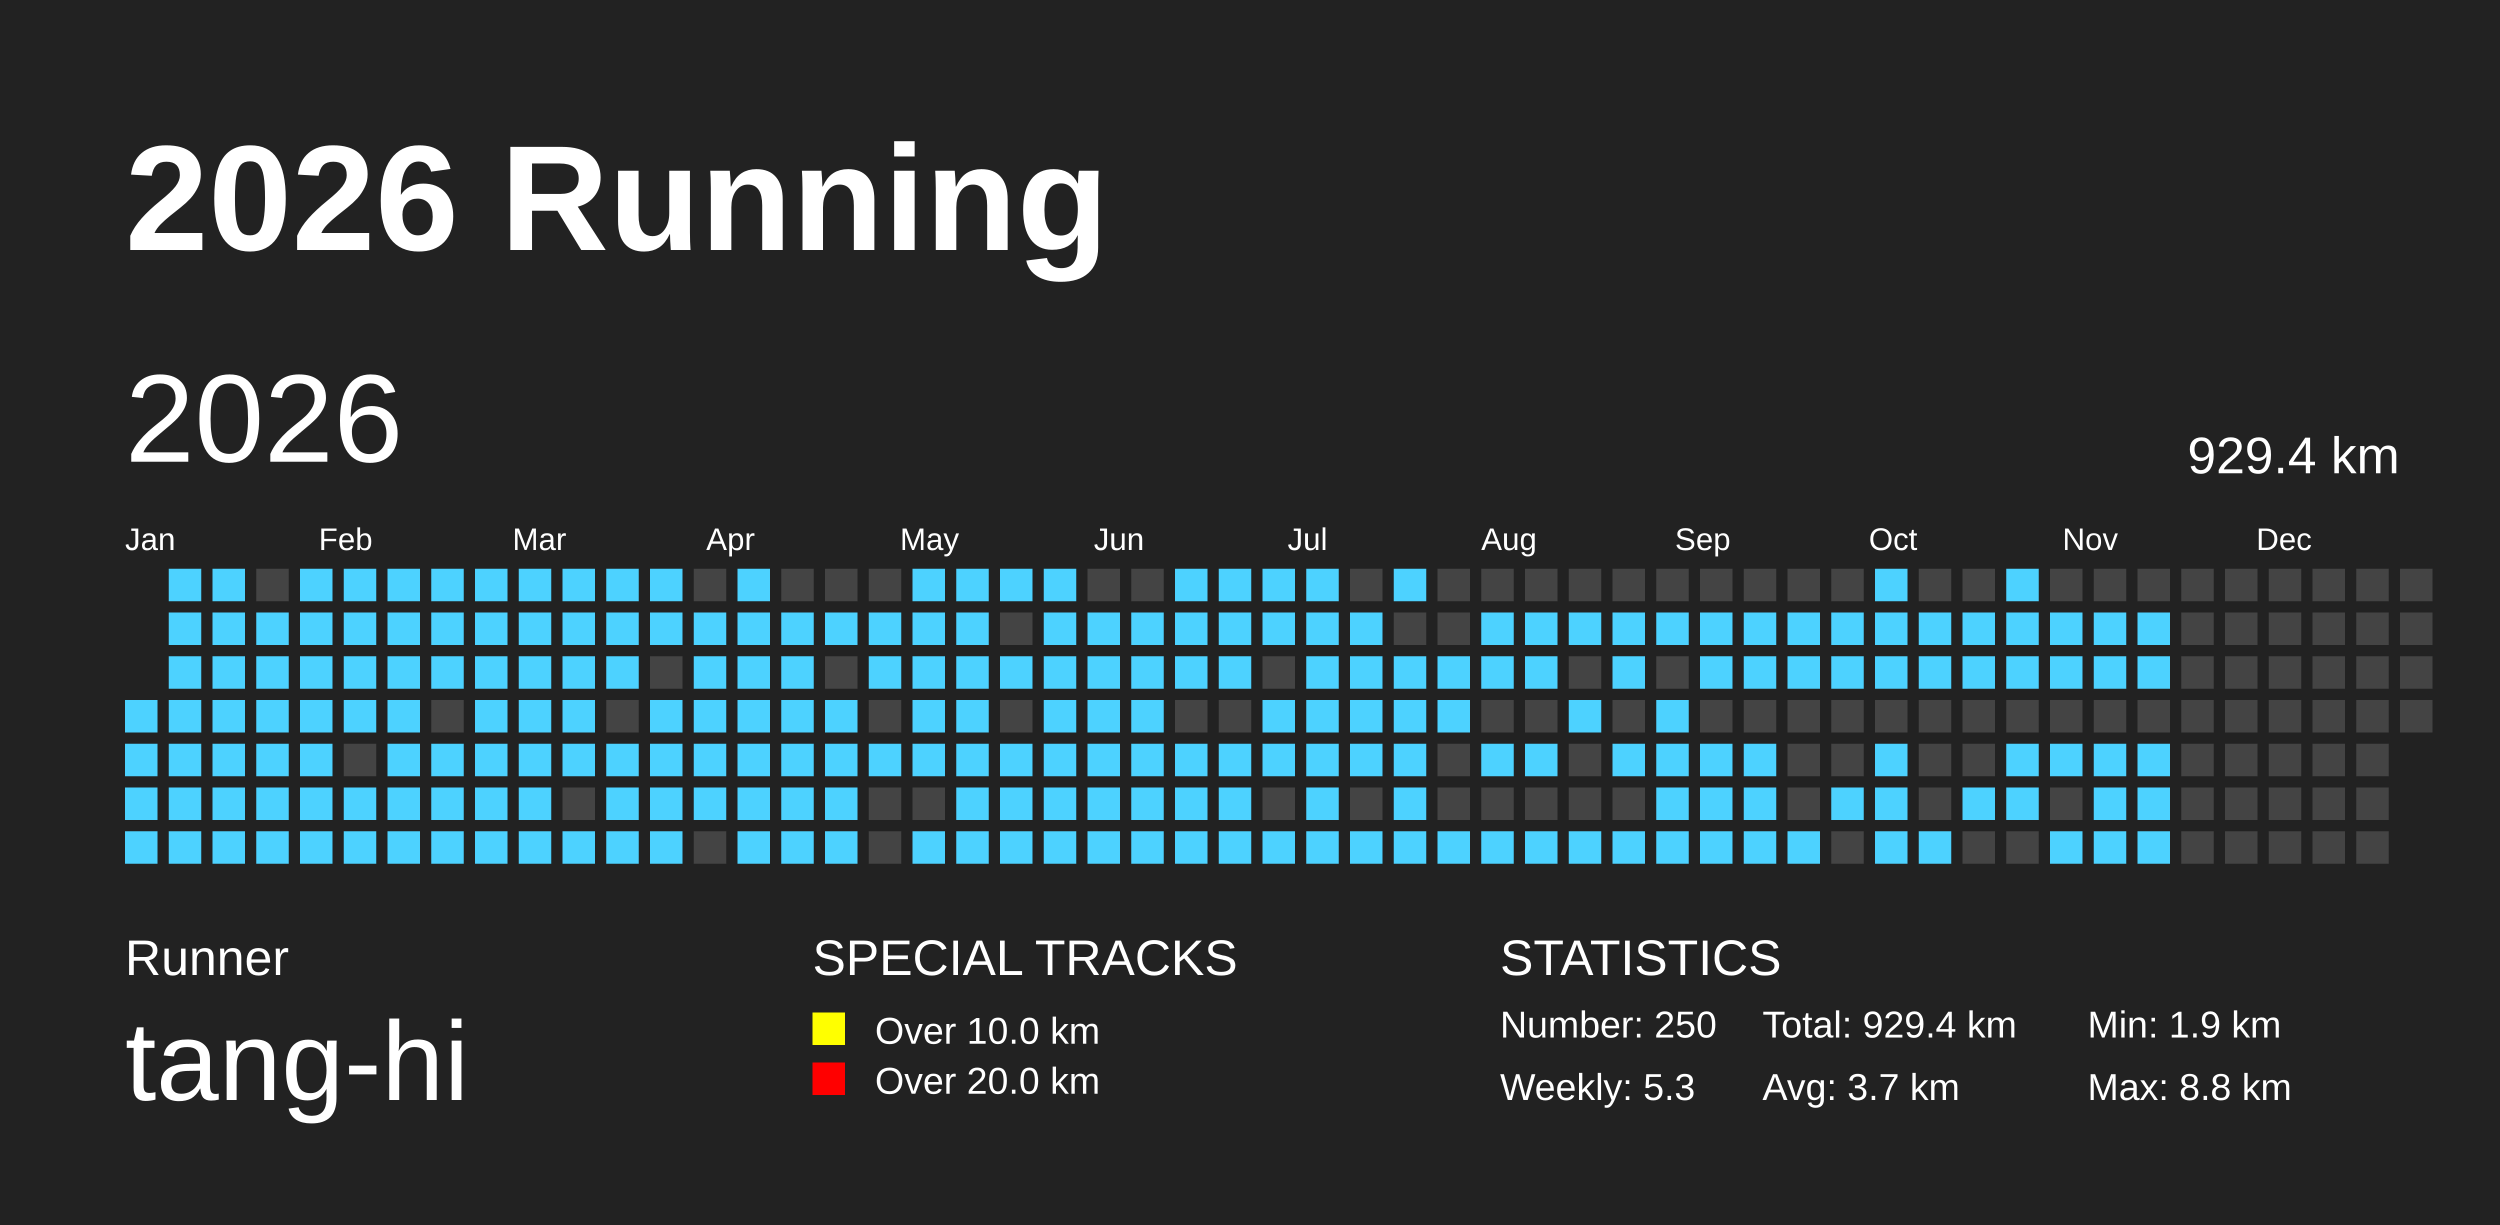
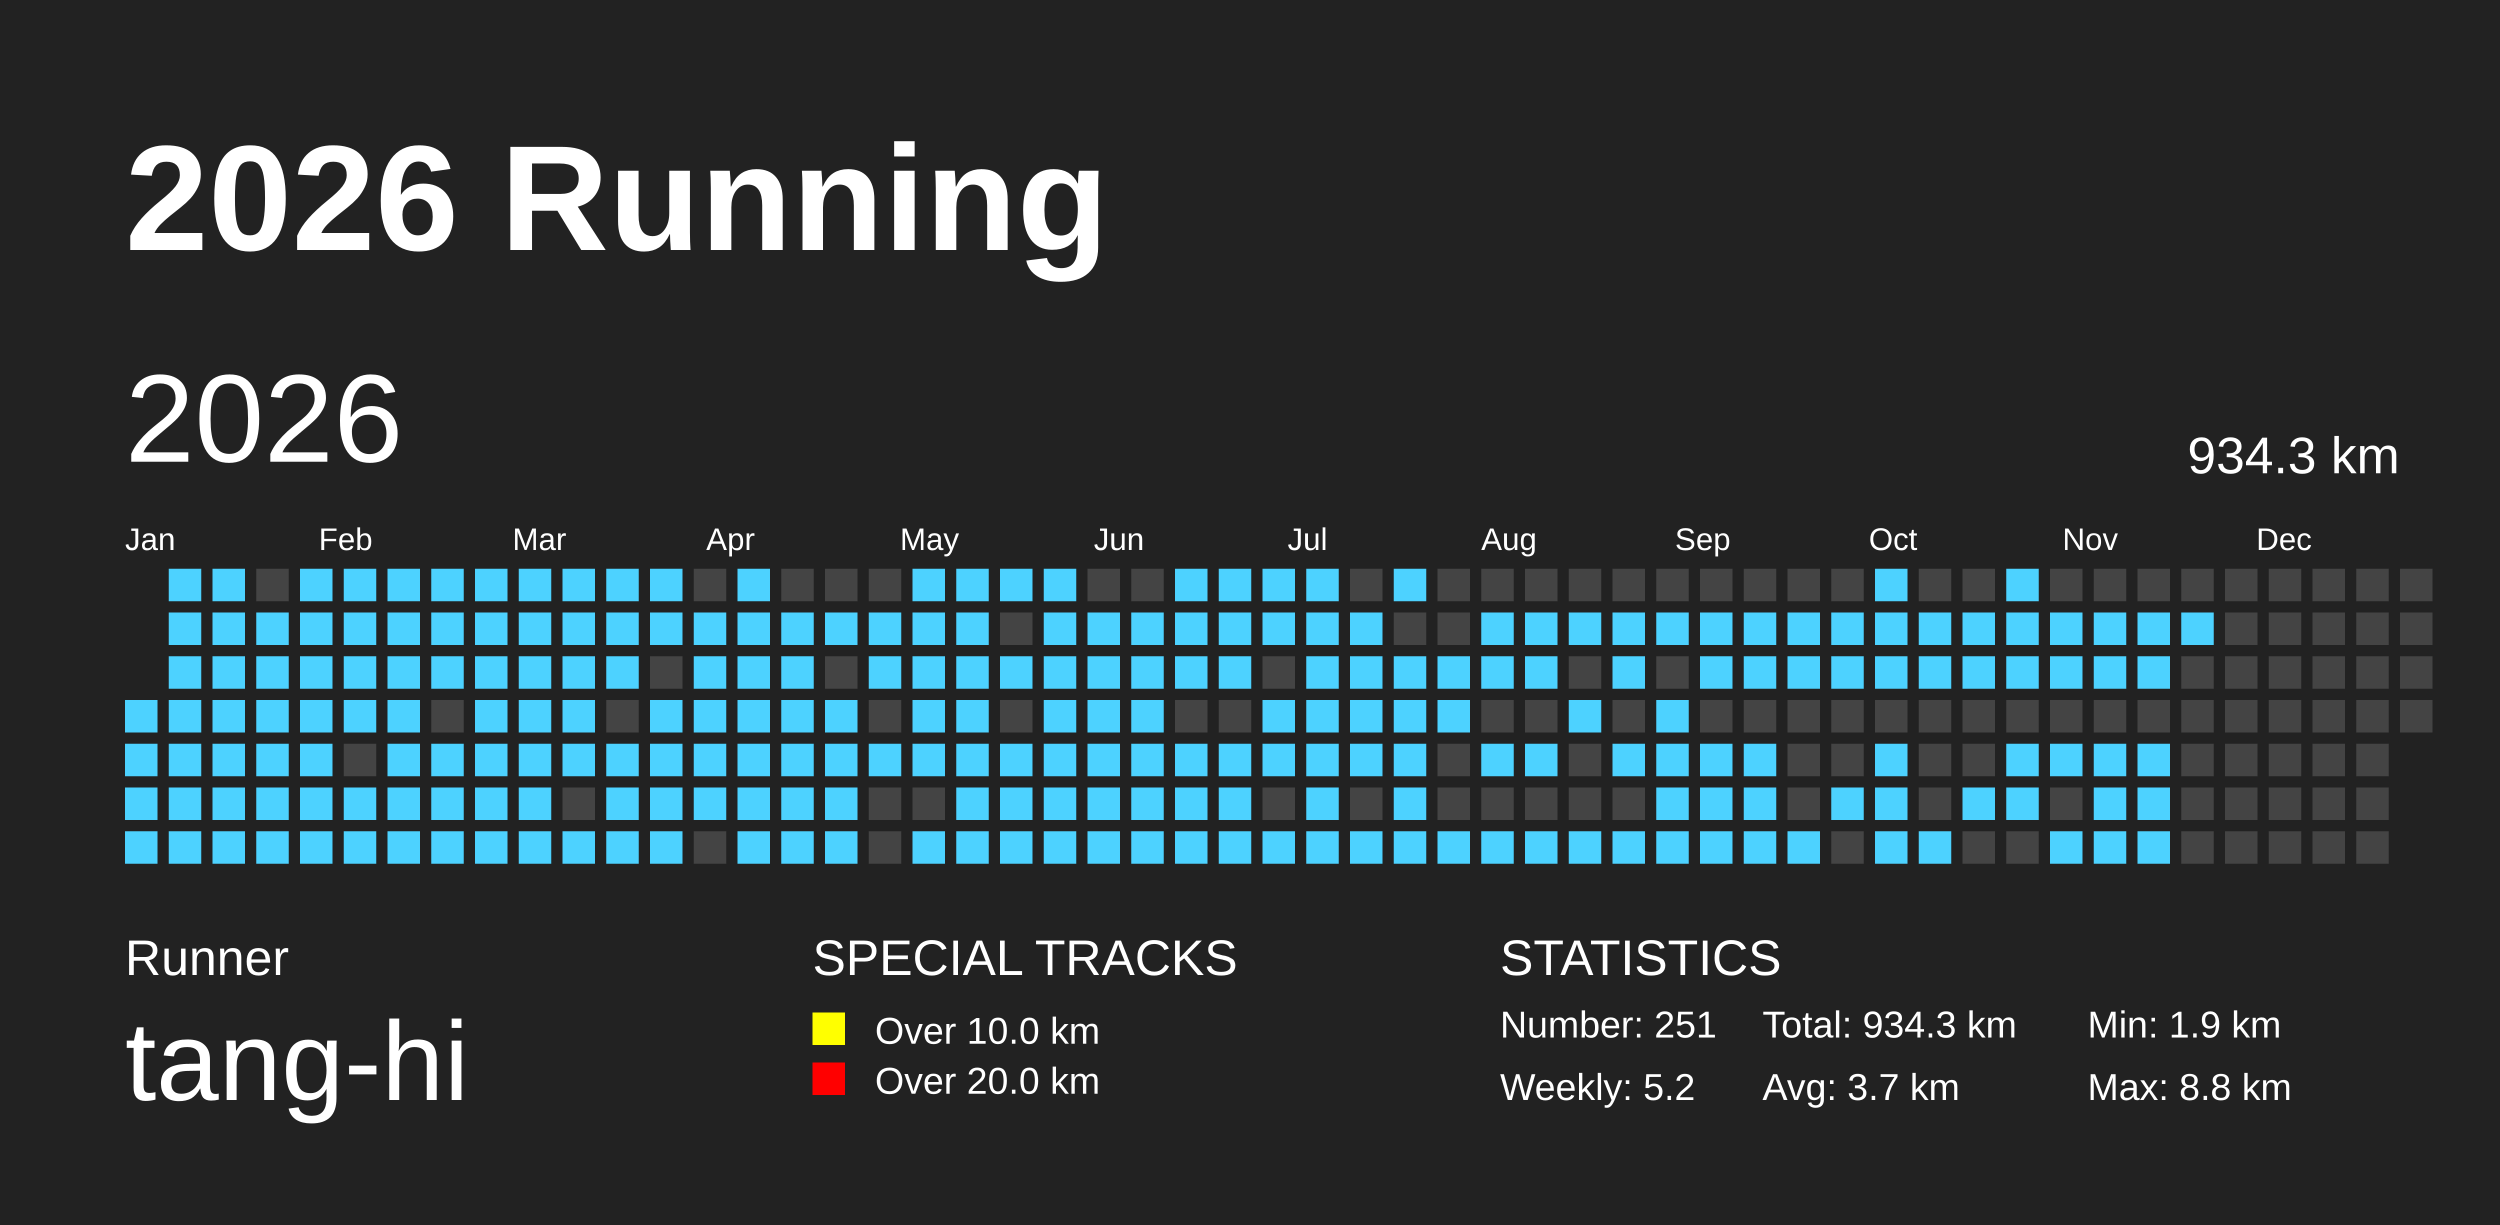
<svg xmlns="http://www.w3.org/2000/svg" baseProfile="full" height="98mm" version="1.1" viewBox="0,0,200,98" width="200mm">
  <defs />
  <rect fill="#222222" height="98" width="200" x="0" y="0" />
  <text fill="#FFFFFF" style="font-size:12px; font-family:Arial; font-weight:bold;" x="10" y="20">2026 Running</text>
  <text fill="#FFFFFF" style="font-size:4px; font-family:Arial" x="10" y="78">Runner</text>
  <text fill="#FFFFFF" style="font-size:9px; font-family:Arial" x="10" y="88">tang-hi</text>
  <text fill="#FFFFFF" style="font-size:4px; font-family:Arial" x="65" y="78">SPECIAL TRACKS</text>
  <rect fill="yellow" height="2.6" width="2.6" x="65" y="81" />
  <text fill="#FFFFFF" style="font-size:3px; font-family:Arial" x="70" y="83.5">Over 10.0 km</text>
  <rect fill="red" height="2.6" width="2.6" x="65" y="85" />
  <text fill="#FFFFFF" style="font-size:3px; font-family:Arial" x="70" y="87.5">Over 20.0 km</text>
  <text fill="#FFFFFF" style="font-size:4px; font-family:Arial" x="120" y="78">STATISTICS</text>
-   <text fill="#FFFFFF" style="font-size:3px; font-family:Arial" x="120" y="83">Number: 250</text>
-   <text fill="#FFFFFF" style="font-size:3px; font-family:Arial" x="120" y="88">Weekly: 5.3</text>
-   <text fill="#FFFFFF" style="font-size:3px; font-family:Arial" x="141" y="83">Total: 929.4 km</text>
+   <text fill="#FFFFFF" style="font-size:3px; font-family:Arial" x="120" y="83">Number: 251</text>
+   <text fill="#FFFFFF" style="font-size:3px; font-family:Arial" x="120" y="88">Weekly: 5.2</text>
+   <text fill="#FFFFFF" style="font-size:3px; font-family:Arial" x="141" y="83">Total: 934.3 km</text>
  <text fill="#FFFFFF" style="font-size:3px; font-family:Arial" x="141" y="88">Avg: 3.7 km</text>
  <text fill="#FFFFFF" style="font-size:3px; font-family:Arial" x="167" y="83">Min: 1.9 km</text>
  <text fill="#FFFFFF" style="font-size:3px; font-family:Arial" x="167" y="88">Max: 8.8 km</text>
  <text dominant-baseline="hanging" fill="#FFFFFF" style="font-size:10.0px; font-family:Arial;" x="10" y="30">2026</text>
-   <text dominant-baseline="hanging" fill="#FFFFFF" style="font-size:4.125px; font-family:Arial;" x="175" y="35">929.4 km</text>
+   <text dominant-baseline="hanging" fill="#FFFFFF" style="font-size:4.125px; font-family:Arial;" x="175" y="35">934.3 km</text>
  <text fill="#FFFFFF" style="font-size:2.5px; font-family:Arial" x="10.0" y="44">Jan</text>
  <text fill="#FFFFFF" style="font-size:2.5px; font-family:Arial" x="25.5" y="44">Feb</text>
  <text fill="#FFFFFF" style="font-size:2.5px; font-family:Arial" x="41.0" y="44">Mar</text>
  <text fill="#FFFFFF" style="font-size:2.5px; font-family:Arial" x="56.5" y="44">Apr</text>
  <text fill="#FFFFFF" style="font-size:2.5px; font-family:Arial" x="72.0" y="44">May</text>
  <text fill="#FFFFFF" style="font-size:2.5px; font-family:Arial" x="87.5" y="44">Jun</text>
  <text fill="#FFFFFF" style="font-size:2.5px; font-family:Arial" x="103.0" y="44">Jul</text>
  <text fill="#FFFFFF" style="font-size:2.5px; font-family:Arial" x="118.5" y="44">Aug</text>
  <text fill="#FFFFFF" style="font-size:2.5px; font-family:Arial" x="134.0" y="44">Sep</text>
  <text fill="#FFFFFF" style="font-size:2.5px; font-family:Arial" x="149.5" y="44">Oct</text>
  <text fill="#FFFFFF" style="font-size:2.5px; font-family:Arial" x="165.0" y="44">Nov</text>
  <text fill="#FFFFFF" style="font-size:2.5px; font-family:Arial" x="180.5" y="44">Dec</text>
  <rect fill="#4DD2FF" height="2.6" width="2.6" x="10.0" y="56.0" />
  <rect fill="#4DD2FF" height="2.6" width="2.6" x="10.0" y="59.5" />
  <rect fill="#4DD2FF" height="2.6" width="2.6" x="10.0" y="63.0" />
  <rect fill="#4DD2FF" height="2.6" width="2.6" x="10.0" y="66.5" />
  <rect fill="#4DD2FF" height="2.6" width="2.6" x="13.5" y="45.5" />
  <rect fill="#4DD2FF" height="2.6" width="2.6" x="13.5" y="49.0" />
  <rect fill="#4DD2FF" height="2.6" width="2.6" x="13.5" y="52.5" />
  <rect fill="#4DD2FF" height="2.6" width="2.6" x="13.5" y="56.0" />
  <rect fill="#4DD2FF" height="2.6" width="2.6" x="13.5" y="59.5" />
  <rect fill="#4DD2FF" height="2.6" width="2.6" x="13.5" y="63.0" />
  <rect fill="#4DD2FF" height="2.6" width="2.6" x="13.5" y="66.5" />
  <rect fill="#4DD2FF" height="2.6" width="2.6" x="17.0" y="45.5" />
  <rect fill="#4DD2FF" height="2.6" width="2.6" x="17.0" y="49.0" />
  <rect fill="#4DD2FF" height="2.6" width="2.6" x="17.0" y="52.5" />
  <rect fill="#4DD2FF" height="2.6" width="2.6" x="17.0" y="56.0" />
  <rect fill="#4DD2FF" height="2.6" width="2.6" x="17.0" y="59.5" />
  <rect fill="#4DD2FF" height="2.6" width="2.6" x="17.0" y="63.0" />
  <rect fill="#4DD2FF" height="2.6" width="2.6" x="17.0" y="66.5" />
  <rect fill="#444444" height="2.6" width="2.6" x="20.5" y="45.5" />
  <rect fill="#4DD2FF" height="2.6" width="2.6" x="20.5" y="49.0" />
  <rect fill="#4DD2FF" height="2.6" width="2.6" x="20.5" y="52.5" />
  <rect fill="#4DD2FF" height="2.6" width="2.6" x="20.5" y="56.0" />
  <rect fill="#4DD2FF" height="2.6" width="2.6" x="20.5" y="59.5" />
  <rect fill="#4DD2FF" height="2.6" width="2.6" x="20.5" y="63.0" />
  <rect fill="#4DD2FF" height="2.6" width="2.6" x="20.5" y="66.5" />
  <rect fill="#4DD2FF" height="2.6" width="2.6" x="24.0" y="45.5" />
  <rect fill="#4DD2FF" height="2.6" width="2.6" x="24.0" y="49.0" />
  <rect fill="#4DD2FF" height="2.6" width="2.6" x="24.0" y="52.5" />
  <rect fill="#4DD2FF" height="2.6" width="2.6" x="24.0" y="56.0" />
  <rect fill="#4DD2FF" height="2.6" width="2.6" x="24.0" y="59.5" />
  <rect fill="#4DD2FF" height="2.6" width="2.6" x="24.0" y="63.0" />
  <rect fill="#4DD2FF" height="2.6" width="2.6" x="24.0" y="66.5" />
  <rect fill="#4DD2FF" height="2.6" width="2.6" x="27.5" y="45.5" />
  <rect fill="#4DD2FF" height="2.6" width="2.6" x="27.5" y="49.0" />
  <rect fill="#4DD2FF" height="2.6" width="2.6" x="27.5" y="52.5" />
  <rect fill="#4DD2FF" height="2.6" width="2.6" x="27.5" y="56.0" />
  <rect fill="#444444" height="2.6" width="2.6" x="27.5" y="59.5" />
  <rect fill="#4DD2FF" height="2.6" width="2.6" x="27.5" y="63.0" />
  <rect fill="#4DD2FF" height="2.6" width="2.6" x="27.5" y="66.5" />
  <rect fill="#4DD2FF" height="2.6" width="2.6" x="31.0" y="45.5" />
  <rect fill="#4DD2FF" height="2.6" width="2.6" x="31.0" y="49.0" />
  <rect fill="#4DD2FF" height="2.6" width="2.6" x="31.0" y="52.5" />
  <rect fill="#4DD2FF" height="2.6" width="2.6" x="31.0" y="56.0" />
  <rect fill="#4DD2FF" height="2.6" width="2.6" x="31.0" y="59.5" />
  <rect fill="#4DD2FF" height="2.6" width="2.6" x="31.0" y="63.0" />
  <rect fill="#4DD2FF" height="2.6" width="2.6" x="31.0" y="66.5" />
  <rect fill="#4DD2FF" height="2.6" width="2.6" x="34.5" y="45.5" />
  <rect fill="#4DD2FF" height="2.6" width="2.6" x="34.5" y="49.0" />
  <rect fill="#4DD2FF" height="2.6" width="2.6" x="34.5" y="52.5" />
  <rect fill="#444444" height="2.6" width="2.6" x="34.5" y="56.0" />
  <rect fill="#4DD2FF" height="2.6" width="2.6" x="34.5" y="59.5" />
  <rect fill="#4DD2FF" height="2.6" width="2.6" x="34.5" y="63.0" />
  <rect fill="#4DD2FF" height="2.6" width="2.6" x="34.5" y="66.5" />
  <rect fill="#4DD2FF" height="2.6" width="2.6" x="38.0" y="45.5" />
  <rect fill="#4DD2FF" height="2.6" width="2.6" x="38.0" y="49.0" />
  <rect fill="#4DD2FF" height="2.6" width="2.6" x="38.0" y="52.5" />
  <rect fill="#4DD2FF" height="2.6" width="2.6" x="38.0" y="56.0" />
  <rect fill="#4DD2FF" height="2.6" width="2.6" x="38.0" y="59.5" />
  <rect fill="#4DD2FF" height="2.6" width="2.6" x="38.0" y="63.0" />
  <rect fill="#4DD2FF" height="2.6" width="2.6" x="38.0" y="66.5" />
  <rect fill="#4DD2FF" height="2.6" width="2.6" x="41.5" y="45.5" />
  <rect fill="#4DD2FF" height="2.6" width="2.6" x="41.5" y="49.0" />
  <rect fill="#4DD2FF" height="2.6" width="2.6" x="41.5" y="52.5" />
  <rect fill="#4DD2FF" height="2.6" width="2.6" x="41.5" y="56.0" />
  <rect fill="#4DD2FF" height="2.6" width="2.6" x="41.5" y="59.5" />
  <rect fill="#4DD2FF" height="2.6" width="2.6" x="41.5" y="63.0" />
  <rect fill="#4DD2FF" height="2.6" width="2.6" x="41.5" y="66.5" />
  <rect fill="#4DD2FF" height="2.6" width="2.6" x="45.0" y="45.5" />
  <rect fill="#4DD2FF" height="2.6" width="2.6" x="45.0" y="49.0" />
  <rect fill="#4DD2FF" height="2.6" width="2.6" x="45.0" y="52.5" />
  <rect fill="#4DD2FF" height="2.6" width="2.6" x="45.0" y="56.0" />
  <rect fill="#4DD2FF" height="2.6" width="2.6" x="45.0" y="59.5" />
  <rect fill="#444444" height="2.6" width="2.6" x="45.0" y="63.0" />
  <rect fill="#4DD2FF" height="2.6" width="2.6" x="45.0" y="66.5" />
  <rect fill="#4DD2FF" height="2.6" width="2.6" x="48.5" y="45.5" />
  <rect fill="#4DD2FF" height="2.6" width="2.6" x="48.5" y="49.0" />
  <rect fill="#4DD2FF" height="2.6" width="2.6" x="48.5" y="52.5" />
  <rect fill="#444444" height="2.6" width="2.6" x="48.5" y="56.0" />
  <rect fill="#4DD2FF" height="2.6" width="2.6" x="48.5" y="59.5" />
  <rect fill="#4DD2FF" height="2.6" width="2.6" x="48.5" y="63.0" />
  <rect fill="#4DD2FF" height="2.6" width="2.6" x="48.5" y="66.5" />
  <rect fill="#4DD2FF" height="2.6" width="2.6" x="52.0" y="45.5" />
  <rect fill="#4DD2FF" height="2.6" width="2.6" x="52.0" y="49.0" />
  <rect fill="#444444" height="2.6" width="2.6" x="52.0" y="52.5" />
  <rect fill="#4DD2FF" height="2.6" width="2.6" x="52.0" y="56.0" />
  <rect fill="#4DD2FF" height="2.6" width="2.6" x="52.0" y="59.5" />
  <rect fill="#4DD2FF" height="2.6" width="2.6" x="52.0" y="63.0" />
  <rect fill="#4DD2FF" height="2.6" width="2.6" x="52.0" y="66.5" />
  <rect fill="#444444" height="2.6" width="2.6" x="55.5" y="45.5" />
  <rect fill="#4DD2FF" height="2.6" width="2.6" x="55.5" y="49.0" />
  <rect fill="#4DD2FF" height="2.6" width="2.6" x="55.5" y="52.5" />
  <rect fill="#4DD2FF" height="2.6" width="2.6" x="55.5" y="56.0" />
  <rect fill="#4DD2FF" height="2.6" width="2.6" x="55.5" y="59.5" />
  <rect fill="#4DD2FF" height="2.6" width="2.6" x="55.5" y="63.0" />
  <rect fill="#444444" height="2.6" width="2.6" x="55.5" y="66.5" />
  <rect fill="#4DD2FF" height="2.6" width="2.6" x="59.0" y="45.5" />
  <rect fill="#4DD2FF" height="2.6" width="2.6" x="59.0" y="49.0" />
  <rect fill="#4DD2FF" height="2.6" width="2.6" x="59.0" y="52.5" />
  <rect fill="#4DD2FF" height="2.6" width="2.6" x="59.0" y="56.0" />
  <rect fill="#4DD2FF" height="2.6" width="2.6" x="59.0" y="59.5" />
  <rect fill="#4DD2FF" height="2.6" width="2.6" x="59.0" y="63.0" />
  <rect fill="#4DD2FF" height="2.6" width="2.6" x="59.0" y="66.5" />
  <rect fill="#444444" height="2.6" width="2.6" x="62.5" y="45.5" />
  <rect fill="#4DD2FF" height="2.6" width="2.6" x="62.5" y="49.0" />
  <rect fill="#4DD2FF" height="2.6" width="2.6" x="62.5" y="52.5" />
  <rect fill="#4DD2FF" height="2.6" width="2.6" x="62.5" y="56.0" />
  <rect fill="#4DD2FF" height="2.6" width="2.6" x="62.5" y="59.5" />
  <rect fill="#4DD2FF" height="2.6" width="2.6" x="62.5" y="63.0" />
  <rect fill="#4DD2FF" height="2.6" width="2.6" x="62.5" y="66.5" />
  <rect fill="#444444" height="2.6" width="2.6" x="66.0" y="45.5" />
  <rect fill="#4DD2FF" height="2.6" width="2.6" x="66.0" y="49.0" />
  <rect fill="#444444" height="2.6" width="2.6" x="66.0" y="52.5" />
  <rect fill="#4DD2FF" height="2.6" width="2.6" x="66.0" y="56.0" />
  <rect fill="#4DD2FF" height="2.6" width="2.6" x="66.0" y="59.5" />
  <rect fill="#4DD2FF" height="2.6" width="2.6" x="66.0" y="63.0" />
  <rect fill="#4DD2FF" height="2.6" width="2.6" x="66.0" y="66.5" />
  <rect fill="#444444" height="2.6" width="2.6" x="69.5" y="45.5" />
  <rect fill="#4DD2FF" height="2.6" width="2.6" x="69.5" y="49.0" />
  <rect fill="#4DD2FF" height="2.6" width="2.6" x="69.5" y="52.5" />
  <rect fill="#444444" height="2.6" width="2.6" x="69.5" y="56.0" />
  <rect fill="#4DD2FF" height="2.6" width="2.6" x="69.5" y="59.5" />
  <rect fill="#444444" height="2.6" width="2.6" x="69.5" y="63.0" />
  <rect fill="#444444" height="2.6" width="2.6" x="69.5" y="66.5" />
  <rect fill="#4DD2FF" height="2.6" width="2.6" x="73.0" y="45.5" />
  <rect fill="#4DD2FF" height="2.6" width="2.6" x="73.0" y="49.0" />
  <rect fill="#4DD2FF" height="2.6" width="2.6" x="73.0" y="52.5" />
  <rect fill="#4DD2FF" height="2.6" width="2.6" x="73.0" y="56.0" />
  <rect fill="#4DD2FF" height="2.6" width="2.6" x="73.0" y="59.5" />
  <rect fill="#444444" height="2.6" width="2.6" x="73.0" y="63.0" />
  <rect fill="#4DD2FF" height="2.6" width="2.6" x="73.0" y="66.5" />
  <rect fill="#4DD2FF" height="2.6" width="2.6" x="76.5" y="45.5" />
  <rect fill="#4DD2FF" height="2.6" width="2.6" x="76.5" y="49.0" />
  <rect fill="#4DD2FF" height="2.6" width="2.6" x="76.5" y="52.5" />
  <rect fill="#4DD2FF" height="2.6" width="2.6" x="76.5" y="56.0" />
  <rect fill="#4DD2FF" height="2.6" width="2.6" x="76.5" y="59.5" />
  <rect fill="#4DD2FF" height="2.6" width="2.6" x="76.5" y="63.0" />
  <rect fill="#4DD2FF" height="2.6" width="2.6" x="76.5" y="66.5" />
  <rect fill="#4DD2FF" height="2.6" width="2.6" x="80.0" y="45.5" />
  <rect fill="#444444" height="2.6" width="2.6" x="80.0" y="49.0" />
  <rect fill="#4DD2FF" height="2.6" width="2.6" x="80.0" y="52.5" />
  <rect fill="#444444" height="2.6" width="2.6" x="80.0" y="56.0" />
  <rect fill="#4DD2FF" height="2.6" width="2.6" x="80.0" y="59.5" />
  <rect fill="#4DD2FF" height="2.6" width="2.6" x="80.0" y="63.0" />
  <rect fill="#4DD2FF" height="2.6" width="2.6" x="80.0" y="66.5" />
  <rect fill="#4DD2FF" height="2.6" width="2.6" x="83.5" y="45.5" />
  <rect fill="#4DD2FF" height="2.6" width="2.6" x="83.5" y="49.0" />
  <rect fill="#4DD2FF" height="2.6" width="2.6" x="83.5" y="52.5" />
  <rect fill="#4DD2FF" height="2.6" width="2.6" x="83.5" y="56.0" />
  <rect fill="#4DD2FF" height="2.6" width="2.6" x="83.5" y="59.5" />
  <rect fill="#4DD2FF" height="2.6" width="2.6" x="83.5" y="63.0" />
  <rect fill="#4DD2FF" height="2.6" width="2.6" x="83.5" y="66.5" />
  <rect fill="#444444" height="2.6" width="2.6" x="87.0" y="45.5" />
  <rect fill="#4DD2FF" height="2.6" width="2.6" x="87.0" y="49.0" />
  <rect fill="#4DD2FF" height="2.6" width="2.6" x="87.0" y="52.5" />
  <rect fill="#4DD2FF" height="2.6" width="2.6" x="87.0" y="56.0" />
  <rect fill="#4DD2FF" height="2.6" width="2.6" x="87.0" y="59.5" />
  <rect fill="#4DD2FF" height="2.6" width="2.6" x="87.0" y="63.0" />
  <rect fill="#4DD2FF" height="2.6" width="2.6" x="87.0" y="66.5" />
  <rect fill="#444444" height="2.6" width="2.6" x="90.5" y="45.5" />
  <rect fill="#4DD2FF" height="2.6" width="2.6" x="90.5" y="49.0" />
  <rect fill="#4DD2FF" height="2.6" width="2.6" x="90.5" y="52.5" />
  <rect fill="#4DD2FF" height="2.6" width="2.6" x="90.5" y="56.0" />
  <rect fill="#4DD2FF" height="2.6" width="2.6" x="90.5" y="59.5" />
  <rect fill="#4DD2FF" height="2.6" width="2.6" x="90.5" y="63.0" />
  <rect fill="#4DD2FF" height="2.6" width="2.6" x="90.5" y="66.5" />
  <rect fill="#4DD2FF" height="2.6" width="2.6" x="94.0" y="45.5" />
  <rect fill="#4DD2FF" height="2.6" width="2.6" x="94.0" y="49.0" />
  <rect fill="#4DD2FF" height="2.6" width="2.6" x="94.0" y="52.5" />
  <rect fill="#444444" height="2.6" width="2.6" x="94.0" y="56.0" />
  <rect fill="#4DD2FF" height="2.6" width="2.6" x="94.0" y="59.5" />
  <rect fill="#4DD2FF" height="2.6" width="2.6" x="94.0" y="63.0" />
  <rect fill="#4DD2FF" height="2.6" width="2.6" x="94.0" y="66.5" />
  <rect fill="#4DD2FF" height="2.6" width="2.6" x="97.5" y="45.5" />
  <rect fill="#4DD2FF" height="2.6" width="2.6" x="97.5" y="49.0" />
  <rect fill="#4DD2FF" height="2.6" width="2.6" x="97.5" y="52.5" />
  <rect fill="#444444" height="2.6" width="2.6" x="97.5" y="56.0" />
  <rect fill="#4DD2FF" height="2.6" width="2.6" x="97.5" y="59.5" />
  <rect fill="#4DD2FF" height="2.6" width="2.6" x="97.5" y="63.0" />
  <rect fill="#4DD2FF" height="2.6" width="2.6" x="97.5" y="66.5" />
  <rect fill="#4DD2FF" height="2.6" width="2.6" x="101.0" y="45.5" />
  <rect fill="#4DD2FF" height="2.6" width="2.6" x="101.0" y="49.0" />
  <rect fill="#444444" height="2.6" width="2.6" x="101.0" y="52.5" />
  <rect fill="#4DD2FF" height="2.6" width="2.6" x="101.0" y="56.0" />
  <rect fill="#4DD2FF" height="2.6" width="2.6" x="101.0" y="59.5" />
  <rect fill="#444444" height="2.6" width="2.6" x="101.0" y="63.0" />
  <rect fill="#4DD2FF" height="2.6" width="2.6" x="101.0" y="66.5" />
  <rect fill="#4DD2FF" height="2.6" width="2.6" x="104.5" y="45.5" />
  <rect fill="#4DD2FF" height="2.6" width="2.6" x="104.5" y="49.0" />
  <rect fill="#4DD2FF" height="2.6" width="2.6" x="104.5" y="52.5" />
  <rect fill="#4DD2FF" height="2.6" width="2.6" x="104.5" y="56.0" />
  <rect fill="#4DD2FF" height="2.6" width="2.6" x="104.5" y="59.5" />
  <rect fill="#4DD2FF" height="2.6" width="2.6" x="104.5" y="63.0" />
  <rect fill="#4DD2FF" height="2.6" width="2.6" x="104.5" y="66.5" />
  <rect fill="#444444" height="2.6" width="2.6" x="108.0" y="45.5" />
  <rect fill="#4DD2FF" height="2.6" width="2.6" x="108.0" y="49.0" />
  <rect fill="#4DD2FF" height="2.6" width="2.6" x="108.0" y="52.5" />
  <rect fill="#4DD2FF" height="2.6" width="2.6" x="108.0" y="56.0" />
  <rect fill="#4DD2FF" height="2.6" width="2.6" x="108.0" y="59.5" />
  <rect fill="#444444" height="2.6" width="2.6" x="108.0" y="63.0" />
  <rect fill="#4DD2FF" height="2.6" width="2.6" x="108.0" y="66.5" />
  <rect fill="#4DD2FF" height="2.6" width="2.6" x="111.5" y="45.5" />
  <rect fill="#444444" height="2.6" width="2.6" x="111.5" y="49.0" />
  <rect fill="#4DD2FF" height="2.6" width="2.6" x="111.5" y="52.5" />
  <rect fill="#4DD2FF" height="2.6" width="2.6" x="111.5" y="56.0" />
  <rect fill="#4DD2FF" height="2.6" width="2.6" x="111.5" y="59.5" />
  <rect fill="#4DD2FF" height="2.6" width="2.6" x="111.5" y="63.0" />
  <rect fill="#4DD2FF" height="2.6" width="2.6" x="111.5" y="66.5" />
  <rect fill="#444444" height="2.6" width="2.6" x="115.0" y="45.5" />
  <rect fill="#444444" height="2.6" width="2.6" x="115.0" y="49.0" />
  <rect fill="#4DD2FF" height="2.6" width="2.6" x="115.0" y="52.5" />
  <rect fill="#4DD2FF" height="2.6" width="2.6" x="115.0" y="56.0" />
  <rect fill="#444444" height="2.6" width="2.6" x="115.0" y="59.5" />
  <rect fill="#444444" height="2.6" width="2.6" x="115.0" y="63.0" />
  <rect fill="#4DD2FF" height="2.6" width="2.6" x="115.0" y="66.5" />
  <rect fill="#444444" height="2.6" width="2.6" x="118.5" y="45.5" />
  <rect fill="#4DD2FF" height="2.6" width="2.6" x="118.5" y="49.0" />
  <rect fill="#4DD2FF" height="2.6" width="2.6" x="118.5" y="52.5" />
  <rect fill="#444444" height="2.6" width="2.6" x="118.5" y="56.0" />
  <rect fill="#4DD2FF" height="2.6" width="2.6" x="118.5" y="59.5" />
  <rect fill="#444444" height="2.6" width="2.6" x="118.5" y="63.0" />
  <rect fill="#4DD2FF" height="2.6" width="2.6" x="118.5" y="66.5" />
  <rect fill="#444444" height="2.6" width="2.6" x="122.0" y="45.5" />
  <rect fill="#4DD2FF" height="2.6" width="2.6" x="122.0" y="49.0" />
  <rect fill="#4DD2FF" height="2.6" width="2.6" x="122.0" y="52.5" />
  <rect fill="#444444" height="2.6" width="2.6" x="122.0" y="56.0" />
  <rect fill="#4DD2FF" height="2.6" width="2.6" x="122.0" y="59.5" />
  <rect fill="#444444" height="2.6" width="2.6" x="122.0" y="63.0" />
  <rect fill="#4DD2FF" height="2.6" width="2.6" x="122.0" y="66.5" />
  <rect fill="#444444" height="2.6" width="2.6" x="125.5" y="45.5" />
  <rect fill="#4DD2FF" height="2.6" width="2.6" x="125.5" y="49.0" />
  <rect fill="#444444" height="2.6" width="2.6" x="125.5" y="52.5" />
  <rect fill="#4DD2FF" height="2.6" width="2.6" x="125.5" y="56.0" />
  <rect fill="#444444" height="2.6" width="2.6" x="125.5" y="59.5" />
  <rect fill="#444444" height="2.6" width="2.6" x="125.5" y="63.0" />
  <rect fill="#4DD2FF" height="2.6" width="2.6" x="125.5" y="66.5" />
  <rect fill="#444444" height="2.6" width="2.6" x="129.0" y="45.5" />
  <rect fill="#4DD2FF" height="2.6" width="2.6" x="129.0" y="49.0" />
  <rect fill="#4DD2FF" height="2.6" width="2.6" x="129.0" y="52.5" />
  <rect fill="#444444" height="2.6" width="2.6" x="129.0" y="56.0" />
  <rect fill="#4DD2FF" height="2.6" width="2.6" x="129.0" y="59.5" />
  <rect fill="#444444" height="2.6" width="2.6" x="129.0" y="63.0" />
  <rect fill="#4DD2FF" height="2.6" width="2.6" x="129.0" y="66.5" />
  <rect fill="#444444" height="2.6" width="2.6" x="132.5" y="45.5" />
  <rect fill="#4DD2FF" height="2.6" width="2.6" x="132.5" y="49.0" />
  <rect fill="#444444" height="2.6" width="2.6" x="132.5" y="52.5" />
  <rect fill="#4DD2FF" height="2.6" width="2.6" x="132.5" y="56.0" />
  <rect fill="#4DD2FF" height="2.6" width="2.6" x="132.5" y="59.5" />
  <rect fill="#4DD2FF" height="2.6" width="2.6" x="132.5" y="63.0" />
  <rect fill="#4DD2FF" height="2.6" width="2.6" x="132.5" y="66.5" />
  <rect fill="#444444" height="2.6" width="2.6" x="136.0" y="45.5" />
  <rect fill="#4DD2FF" height="2.6" width="2.6" x="136.0" y="49.0" />
  <rect fill="#4DD2FF" height="2.6" width="2.6" x="136.0" y="52.5" />
  <rect fill="#444444" height="2.6" width="2.6" x="136.0" y="56.0" />
  <rect fill="#4DD2FF" height="2.6" width="2.6" x="136.0" y="59.5" />
  <rect fill="#4DD2FF" height="2.6" width="2.6" x="136.0" y="63.0" />
  <rect fill="#4DD2FF" height="2.6" width="2.6" x="136.0" y="66.5" />
  <rect fill="#444444" height="2.6" width="2.6" x="139.5" y="45.5" />
  <rect fill="#4DD2FF" height="2.6" width="2.6" x="139.5" y="49.0" />
  <rect fill="#4DD2FF" height="2.6" width="2.6" x="139.5" y="52.5" />
  <rect fill="#444444" height="2.6" width="2.6" x="139.5" y="56.0" />
  <rect fill="#4DD2FF" height="2.6" width="2.6" x="139.5" y="59.5" />
  <rect fill="#4DD2FF" height="2.6" width="2.6" x="139.5" y="63.0" />
  <rect fill="#4DD2FF" height="2.6" width="2.6" x="139.5" y="66.5" />
  <rect fill="#444444" height="2.6" width="2.6" x="143.0" y="45.5" />
  <rect fill="#4DD2FF" height="2.6" width="2.6" x="143.0" y="49.0" />
  <rect fill="#4DD2FF" height="2.6" width="2.6" x="143.0" y="52.5" />
  <rect fill="#444444" height="2.6" width="2.6" x="143.0" y="56.0" />
  <rect fill="#444444" height="2.6" width="2.6" x="143.0" y="59.5" />
  <rect fill="#444444" height="2.6" width="2.6" x="143.0" y="63.0" />
  <rect fill="#4DD2FF" height="2.6" width="2.6" x="143.0" y="66.5" />
  <rect fill="#444444" height="2.6" width="2.6" x="146.5" y="45.5" />
  <rect fill="#4DD2FF" height="2.6" width="2.6" x="146.5" y="49.0" />
  <rect fill="#4DD2FF" height="2.6" width="2.6" x="146.5" y="52.5" />
  <rect fill="#444444" height="2.6" width="2.6" x="146.5" y="56.0" />
  <rect fill="#444444" height="2.6" width="2.6" x="146.5" y="59.5" />
  <rect fill="#4DD2FF" height="2.6" width="2.6" x="146.5" y="63.0" />
  <rect fill="#444444" height="2.6" width="2.6" x="146.5" y="66.5" />
  <rect fill="#4DD2FF" height="2.6" width="2.6" x="150.0" y="45.5" />
  <rect fill="#4DD2FF" height="2.6" width="2.6" x="150.0" y="49.0" />
  <rect fill="#4DD2FF" height="2.6" width="2.6" x="150.0" y="52.5" />
  <rect fill="#444444" height="2.6" width="2.6" x="150.0" y="56.0" />
  <rect fill="#4DD2FF" height="2.6" width="2.6" x="150.0" y="59.5" />
  <rect fill="#4DD2FF" height="2.6" width="2.6" x="150.0" y="63.0" />
  <rect fill="#4DD2FF" height="2.6" width="2.6" x="150.0" y="66.5" />
  <rect fill="#444444" height="2.6" width="2.6" x="153.5" y="45.5" />
  <rect fill="#4DD2FF" height="2.6" width="2.6" x="153.5" y="49.0" />
  <rect fill="#4DD2FF" height="2.6" width="2.6" x="153.5" y="52.5" />
  <rect fill="#444444" height="2.6" width="2.6" x="153.5" y="56.0" />
  <rect fill="#444444" height="2.6" width="2.6" x="153.5" y="59.5" />
  <rect fill="#444444" height="2.6" width="2.6" x="153.5" y="63.0" />
  <rect fill="#4DD2FF" height="2.6" width="2.6" x="153.5" y="66.5" />
  <rect fill="#444444" height="2.6" width="2.6" x="157.0" y="45.5" />
  <rect fill="#4DD2FF" height="2.6" width="2.6" x="157.0" y="49.0" />
  <rect fill="#4DD2FF" height="2.6" width="2.6" x="157.0" y="52.5" />
  <rect fill="#444444" height="2.6" width="2.6" x="157.0" y="56.0" />
  <rect fill="#444444" height="2.6" width="2.6" x="157.0" y="59.5" />
  <rect fill="#4DD2FF" height="2.6" width="2.6" x="157.0" y="63.0" />
  <rect fill="#444444" height="2.6" width="2.6" x="157.0" y="66.5" />
  <rect fill="#4DD2FF" height="2.6" width="2.6" x="160.5" y="45.5" />
  <rect fill="#4DD2FF" height="2.6" width="2.6" x="160.5" y="49.0" />
  <rect fill="#4DD2FF" height="2.6" width="2.6" x="160.5" y="52.5" />
  <rect fill="#444444" height="2.6" width="2.6" x="160.5" y="56.0" />
  <rect fill="#4DD2FF" height="2.6" width="2.6" x="160.5" y="59.5" />
  <rect fill="#4DD2FF" height="2.6" width="2.6" x="160.5" y="63.0" />
  <rect fill="#444444" height="2.6" width="2.6" x="160.5" y="66.5" />
  <rect fill="#444444" height="2.6" width="2.6" x="164.0" y="45.5" />
  <rect fill="#4DD2FF" height="2.6" width="2.6" x="164.0" y="49.0" />
  <rect fill="#4DD2FF" height="2.6" width="2.6" x="164.0" y="52.5" />
  <rect fill="#444444" height="2.6" width="2.6" x="164.0" y="56.0" />
  <rect fill="#4DD2FF" height="2.6" width="2.6" x="164.0" y="59.5" />
  <rect fill="#444444" height="2.6" width="2.6" x="164.0" y="63.0" />
  <rect fill="#4DD2FF" height="2.6" width="2.6" x="164.0" y="66.5" />
  <rect fill="#444444" height="2.6" width="2.6" x="167.5" y="45.5" />
  <rect fill="#4DD2FF" height="2.6" width="2.6" x="167.5" y="49.0" />
  <rect fill="#4DD2FF" height="2.6" width="2.6" x="167.5" y="52.5" />
  <rect fill="#444444" height="2.6" width="2.6" x="167.5" y="56.0" />
  <rect fill="#4DD2FF" height="2.6" width="2.6" x="167.5" y="59.5" />
  <rect fill="#4DD2FF" height="2.6" width="2.6" x="167.5" y="63.0" />
  <rect fill="#4DD2FF" height="2.6" width="2.6" x="167.5" y="66.5" />
  <rect fill="#444444" height="2.6" width="2.6" x="171.0" y="45.5" />
  <rect fill="#4DD2FF" height="2.6" width="2.6" x="171.0" y="49.0" />
  <rect fill="#4DD2FF" height="2.6" width="2.6" x="171.0" y="52.5" />
  <rect fill="#444444" height="2.6" width="2.6" x="171.0" y="56.0" />
  <rect fill="#4DD2FF" height="2.6" width="2.6" x="171.0" y="59.5" />
  <rect fill="#4DD2FF" height="2.6" width="2.6" x="171.0" y="63.0" />
  <rect fill="#4DD2FF" height="2.6" width="2.6" x="171.0" y="66.5" />
  <rect fill="#444444" height="2.6" width="2.6" x="174.5" y="45.5" />
-   <rect fill="#444444" height="2.6" width="2.6" x="174.5" y="49.0" />
+   <rect fill="#4DD2FF" height="2.6" width="2.6" x="174.5" y="49.0" />
  <rect fill="#444444" height="2.6" width="2.6" x="174.5" y="52.5" />
  <rect fill="#444444" height="2.6" width="2.6" x="174.5" y="56.0" />
  <rect fill="#444444" height="2.6" width="2.6" x="174.5" y="59.5" />
  <rect fill="#444444" height="2.6" width="2.6" x="174.5" y="63.0" />
  <rect fill="#444444" height="2.6" width="2.6" x="174.5" y="66.5" />
  <rect fill="#444444" height="2.6" width="2.6" x="178.0" y="45.5" />
  <rect fill="#444444" height="2.6" width="2.6" x="178.0" y="49.0" />
  <rect fill="#444444" height="2.6" width="2.6" x="178.0" y="52.5" />
  <rect fill="#444444" height="2.6" width="2.6" x="178.0" y="56.0" />
  <rect fill="#444444" height="2.6" width="2.6" x="178.0" y="59.5" />
  <rect fill="#444444" height="2.6" width="2.6" x="178.0" y="63.0" />
  <rect fill="#444444" height="2.6" width="2.6" x="178.0" y="66.5" />
  <rect fill="#444444" height="2.6" width="2.6" x="181.5" y="45.5" />
  <rect fill="#444444" height="2.6" width="2.6" x="181.5" y="49.0" />
  <rect fill="#444444" height="2.6" width="2.6" x="181.5" y="52.5" />
  <rect fill="#444444" height="2.6" width="2.6" x="181.5" y="56.0" />
  <rect fill="#444444" height="2.6" width="2.6" x="181.5" y="59.5" />
  <rect fill="#444444" height="2.6" width="2.6" x="181.5" y="63.0" />
  <rect fill="#444444" height="2.6" width="2.6" x="181.5" y="66.5" />
  <rect fill="#444444" height="2.6" width="2.6" x="185.0" y="45.5" />
  <rect fill="#444444" height="2.6" width="2.6" x="185.0" y="49.0" />
  <rect fill="#444444" height="2.6" width="2.6" x="185.0" y="52.5" />
  <rect fill="#444444" height="2.6" width="2.6" x="185.0" y="56.0" />
  <rect fill="#444444" height="2.6" width="2.6" x="185.0" y="59.5" />
  <rect fill="#444444" height="2.6" width="2.6" x="185.0" y="63.0" />
  <rect fill="#444444" height="2.6" width="2.6" x="185.0" y="66.5" />
  <rect fill="#444444" height="2.6" width="2.6" x="188.5" y="45.5" />
  <rect fill="#444444" height="2.6" width="2.6" x="188.5" y="49.0" />
  <rect fill="#444444" height="2.6" width="2.6" x="188.5" y="52.5" />
  <rect fill="#444444" height="2.6" width="2.6" x="188.5" y="56.0" />
  <rect fill="#444444" height="2.6" width="2.6" x="188.5" y="59.5" />
  <rect fill="#444444" height="2.6" width="2.6" x="188.5" y="63.0" />
  <rect fill="#444444" height="2.6" width="2.6" x="188.5" y="66.5" />
  <rect fill="#444444" height="2.6" width="2.6" x="192.0" y="45.5" />
  <rect fill="#444444" height="2.6" width="2.6" x="192.0" y="49.0" />
  <rect fill="#444444" height="2.6" width="2.6" x="192.0" y="52.5" />
  <rect fill="#444444" height="2.6" width="2.6" x="192.0" y="56.0" />
</svg>
